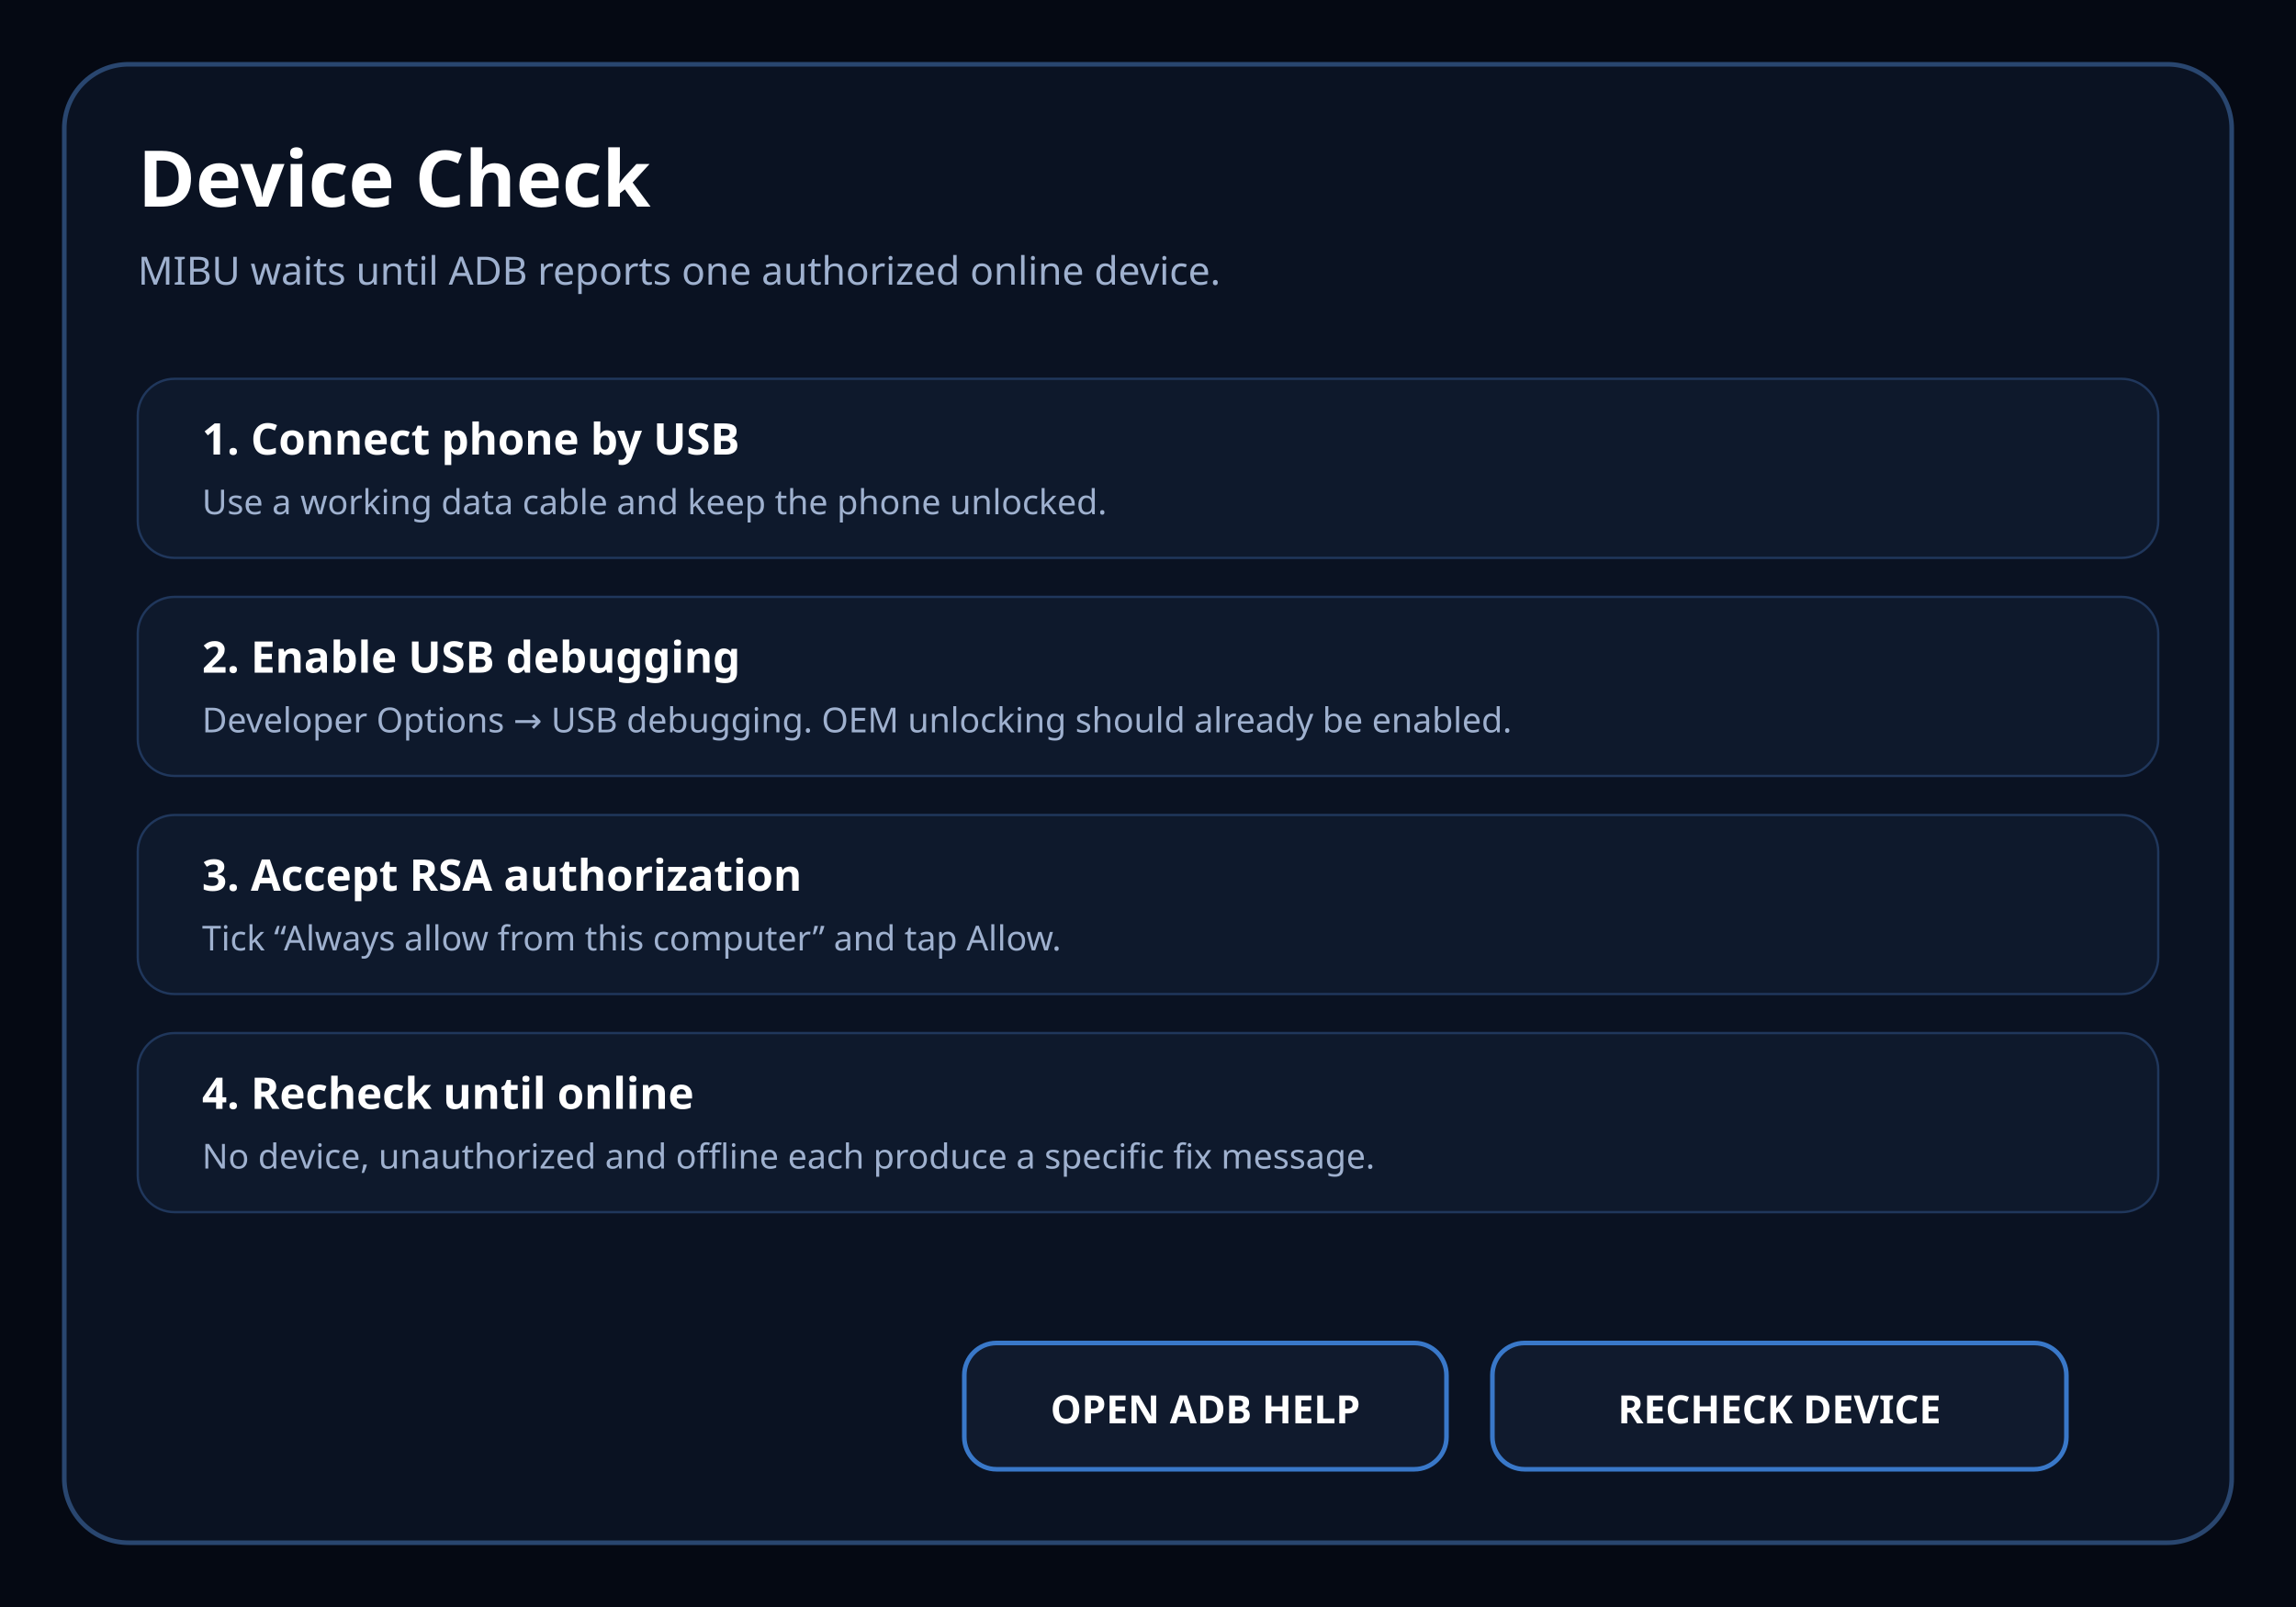
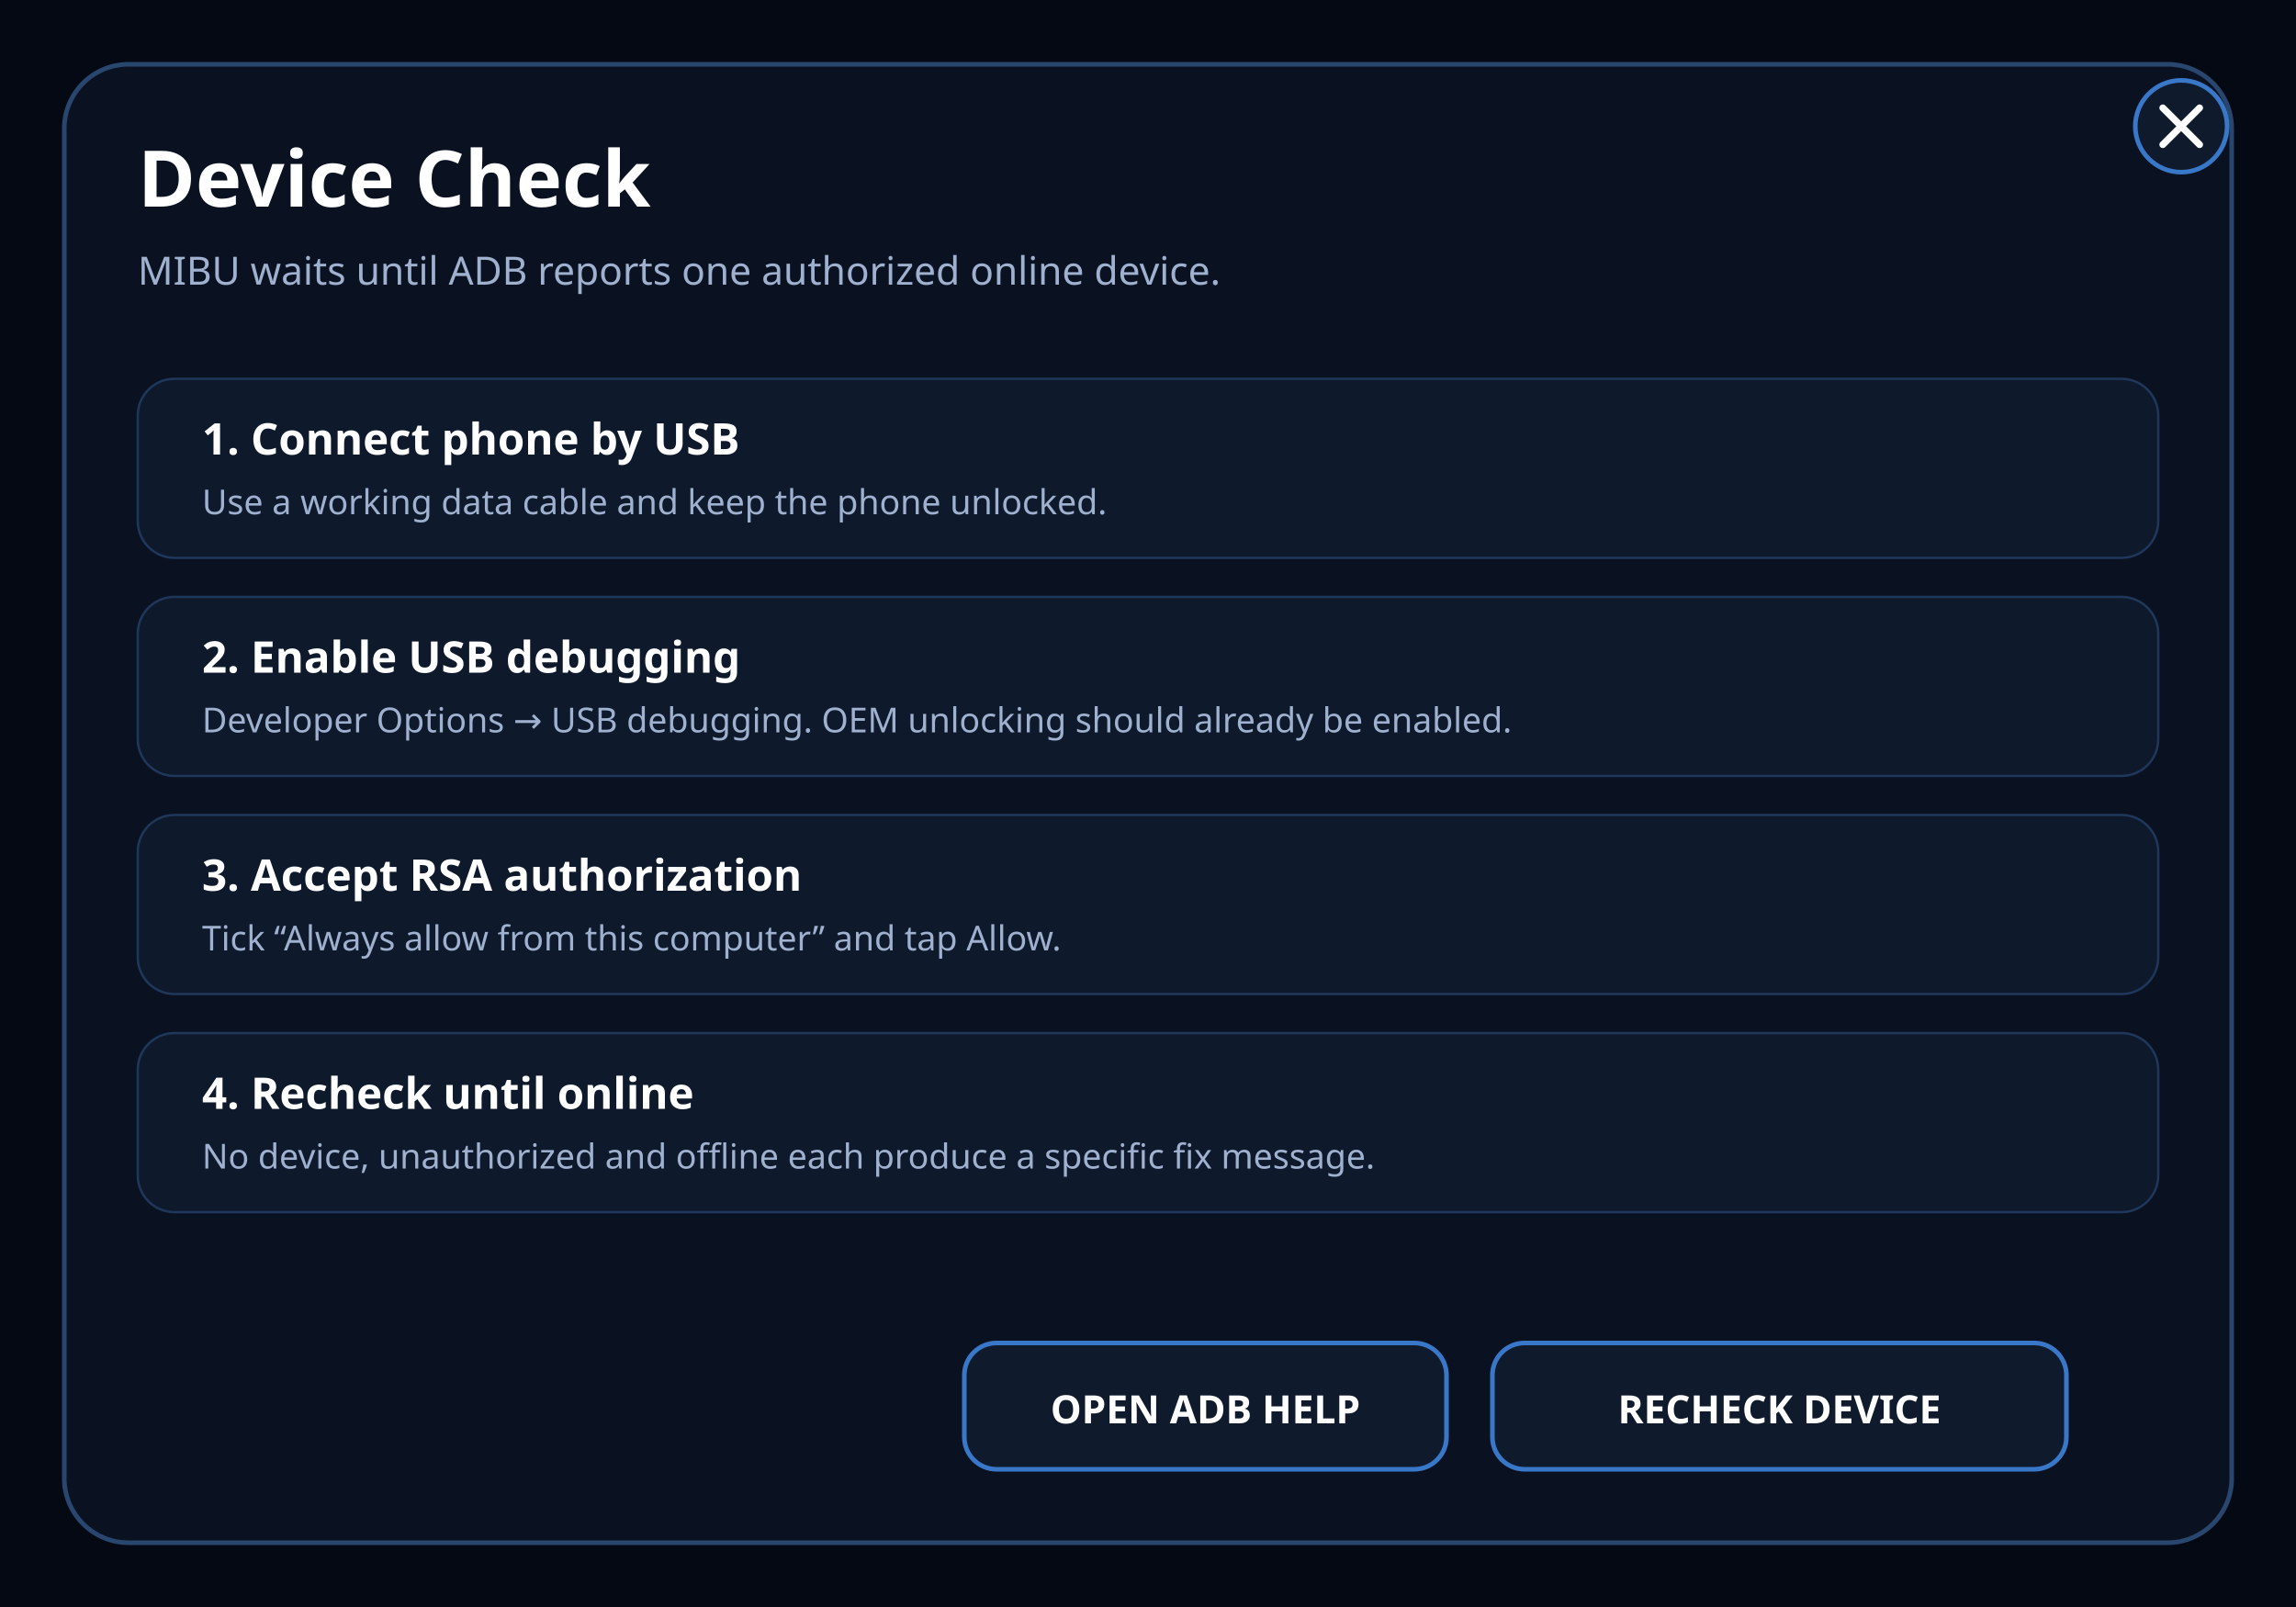
<svg xmlns="http://www.w3.org/2000/svg" width="1000" height="700" viewBox="0 0 1000 700">
  <rect width="1000" height="700" fill="#050913" />
  <rect x="28" y="28" width="944" height="644" rx="28" fill="#0a1222" stroke="#29466f" stroke-width="2" />
+   <circle cx="950" cy="55" r="20" fill="#101a2d" stroke="#3978c9" stroke-width="2" />
+   <path d="M942 47 L958 63 M958 47 L942 63" stroke="#ffffff" stroke-width="3" stroke-linecap="round" />
  <text x="60" y="90" fill="#fff" font-family="Segoe UI" font-size="34" font-weight="700">Device Check</text>
  <text x="60" y="124" fill="#9fb1cf" font-family="Segoe UI" font-size="17">MIBU waits until ADB reports one authorized online device.</text>
  <g font-family="Segoe UI">
    <rect x="60" y="165" width="880" height="78" rx="16" fill="#0e192c" stroke="#20375c" />
    <text x="88" y="198" fill="#fff" font-size="19" font-weight="700">1. Connect phone by USB</text>
    <text x="88" y="224" fill="#9fb1cf" font-size="15">Use a working data cable and keep the phone unlocked.</text>
    <rect x="60" y="260" width="880" height="78" rx="16" fill="#0e192c" stroke="#20375c" />
    <text x="88" y="293" fill="#fff" font-size="19" font-weight="700">2. Enable USB debugging</text>
    <text x="88" y="319" fill="#9fb1cf" font-size="15">Developer Options → USB debugging. OEM unlocking should already be enabled.</text>
    <rect x="60" y="355" width="880" height="78" rx="16" fill="#0e192c" stroke="#20375c" />
    <text x="88" y="388" fill="#fff" font-size="19" font-weight="700">3. Accept RSA authorization</text>
    <text x="88" y="414" fill="#9fb1cf" font-size="15">Tick “Always allow from this computer” and tap Allow.</text>
    <rect x="60" y="450" width="880" height="78" rx="16" fill="#0e192c" stroke="#20375c" />
    <text x="88" y="483" fill="#fff" font-size="19" font-weight="700">4. Recheck until online</text>
    <text x="88" y="509" fill="#9fb1cf" font-size="15">No device, unauthorized and offline each produce a specific fix message.</text>
  </g>
  <rect x="420" y="585" width="210" height="55" rx="14" fill="#101a2d" stroke="#3978c9" stroke-width="2" />
  <text x="525" y="620" fill="#fff" font-family="Segoe UI" font-size="17" font-weight="700" text-anchor="middle">OPEN ADB HELP</text>
  <rect x="650" y="585" width="250" height="55" rx="14" fill="#101a2d" stroke="#3978c9" stroke-width="2" />
  <text x="775" y="620" fill="#fff" font-family="Segoe UI" font-size="17" font-weight="700" text-anchor="middle">RECHECK DEVICE</text>
</svg>
